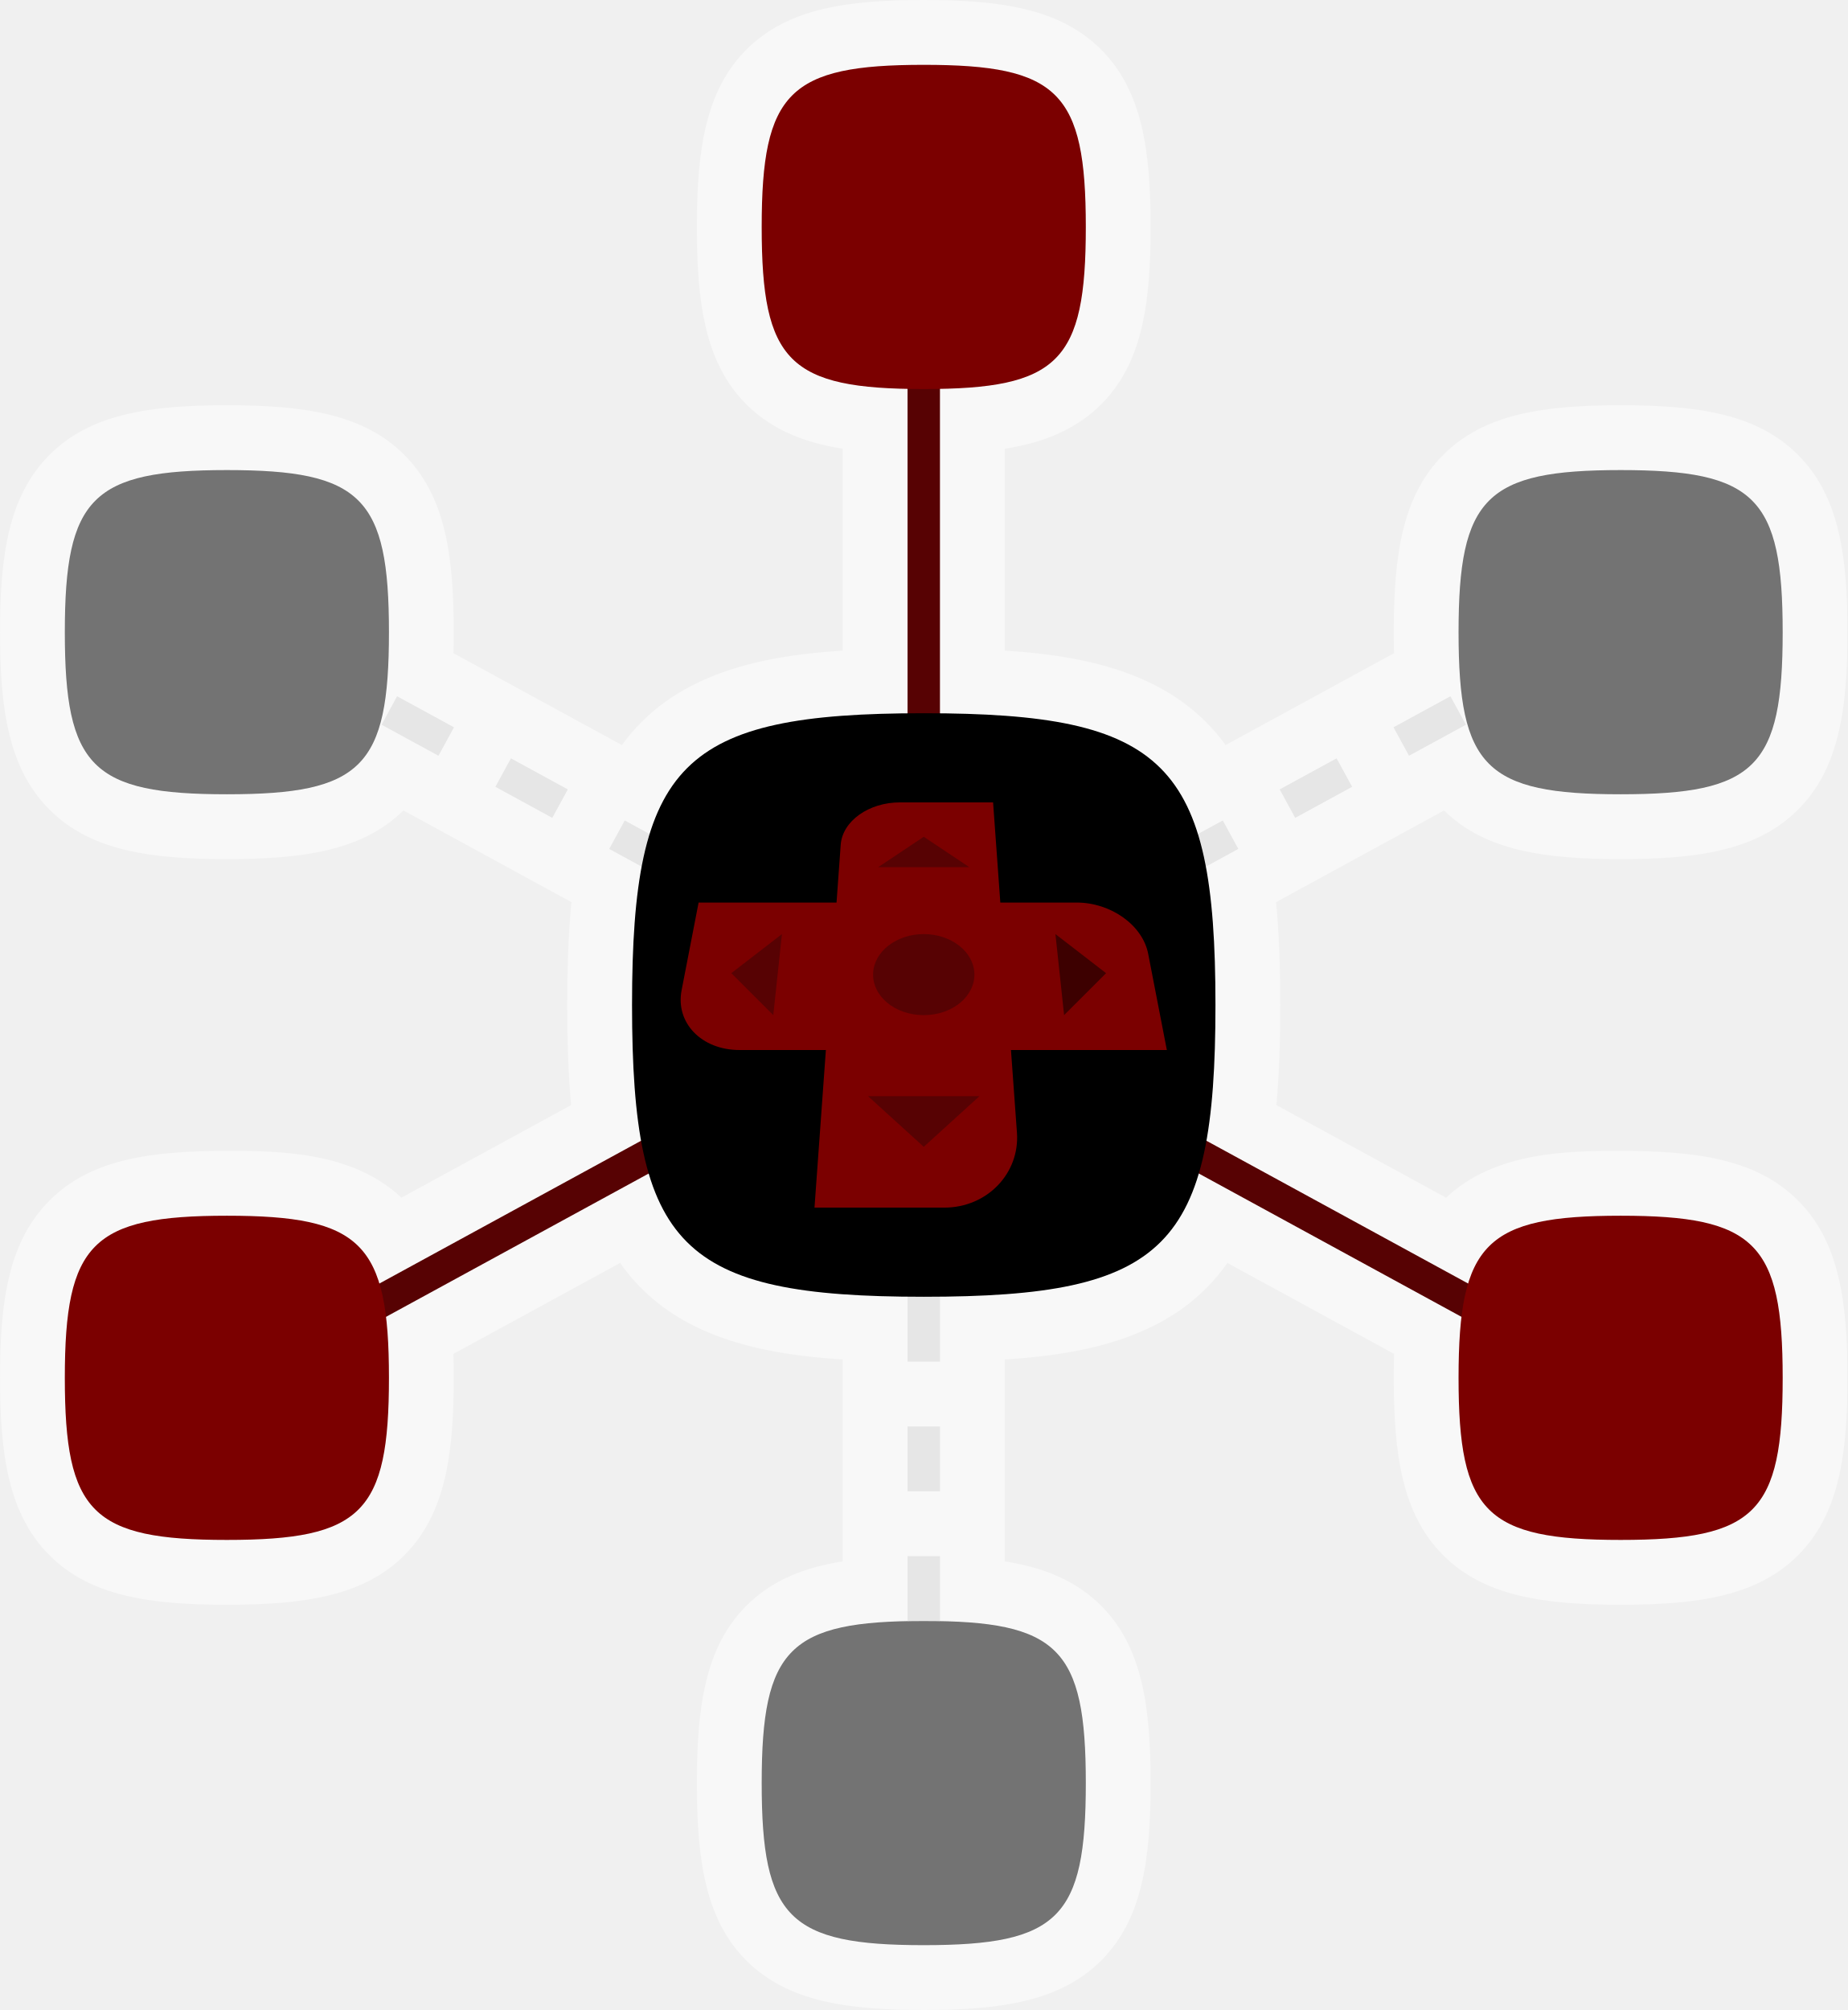
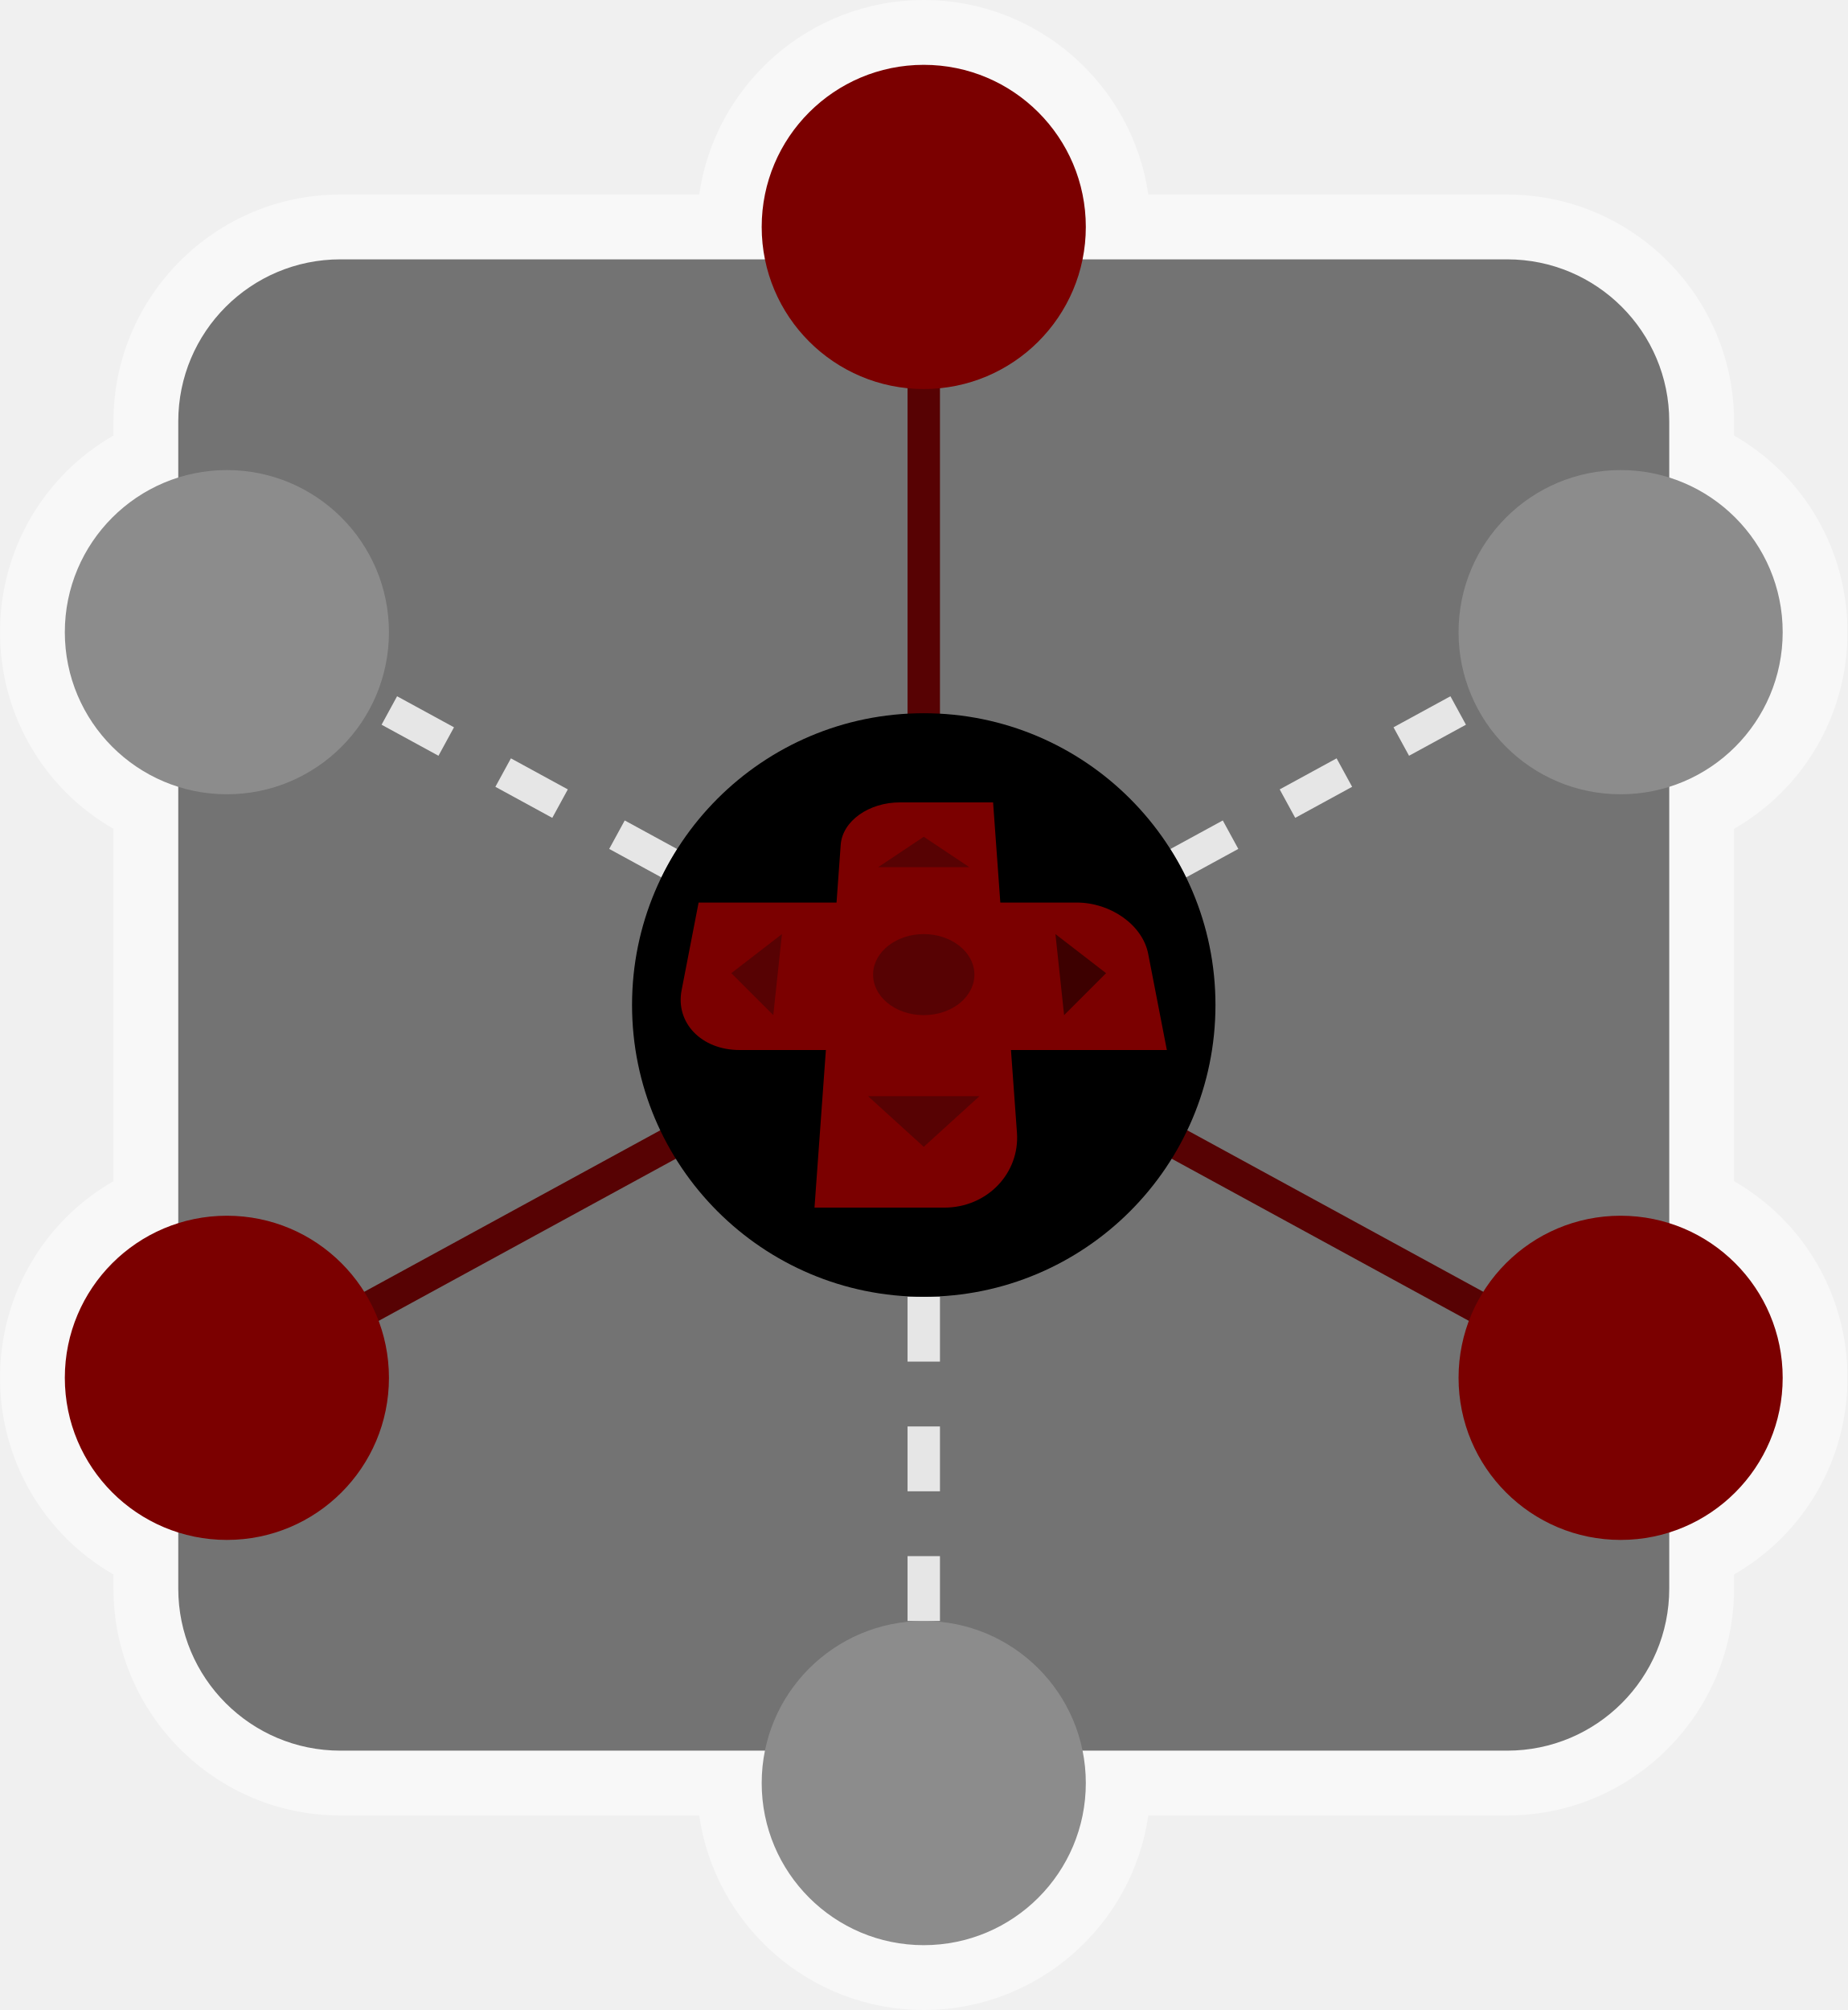
- <svg xmlns="http://www.w3.org/2000/svg" viewBox="0 0 304 330.667" height="330.667" width="304" xml:space="preserve" id="svg2" version="1.1">
+ <svg xmlns="http://www.w3.org/2000/svg" viewBox="0 0 304 330.666" height="330.666" width="304" xml:space="preserve" id="svg2" version="1.1">
  <defs id="defs6">
    <clipPath id="clipPath18" clipPathUnits="userSpaceOnUse">
      <path id="path16" d="M 0,256 H 256 V 0 H 0 Z" />
    </clipPath>
    <clipPath id="clipPath26" clipPathUnits="userSpaceOnUse">
      <path id="path24" d="M 14,252 H 242 V 4 H 14 Z" />
    </clipPath>
  </defs>
-   <g transform="matrix(1.333333,0,0,-1.333333,-18.66667,336)" id="g10">
+   <g transform="matrix(1.333333,0,0,-1.333333,-18.66667,335.9995)" id="g10">
    <g id="g12">
      <g clip-path="url(#clipPath18)" id="g14">
        <g id="g20">
          <g id="g22" />
          <g id="g34">
            <g style="opacity:0.5" id="g32" clip-path="url(#clipPath26)">
-               <g id="g30" transform="translate(214,110)">
-                 <path id="path28" style="fill:#ffffff;fill-opacity:1;fill-rule:nonzero;stroke:none" d="M 0,0 C -6.172,0 -15.437,0 -21.539,-5.77 L -42.477,5.65 C -42.154,9.168 -42,13.216 -42,18 c 0,4.926 -0.167,9.084 -0.516,12.69 l 6.191,3.376 -10e-4,10e-4 7.022,3.831 7.024,3.831 0.495,0.27 C -16.724,37.028 -9.412,36 0,36 9.486,36 16.843,37.039 21.906,42.108 26.964,47.171 28,54.521 28,64 28,73.476 26.959,80.826 21.879,85.899 16.809,90.962 9.466,92 0,92 -9.465,92 -16.809,90.962 -21.881,85.895 -26.959,80.821 -28,73.473 -28,64 c 0,-0.884 0.013,-1.744 0.033,-2.591 l -3.89,-2.122 -0.002,-10e-4 -0.159,-0.086 -6.865,-3.744 h 0.001 l -7.023,-3.831 -2.836,-1.547 C -54.97,58.622 -65.121,61.042 -76,61.729 v 24.895 c 4.803,0.765 9.252,2.459 12.577,6.202 4.501,5.067 5.423,12.129 5.423,21.174 0,9.476 -1.041,16.826 -6.121,21.899 -5.07,5.063 -12.413,6.101 -21.879,6.101 -9.465,0 -16.809,-1.038 -21.88,-6.105 -5.079,-5.074 -6.12,-12.422 -6.12,-21.895 0,-9.042 0.922,-16.103 5.423,-21.171 3.326,-3.745 7.775,-5.439 12.577,-6.204 V 61.729 c -10.878,-0.688 -21.027,-3.107 -27.257,-11.653 l -2.838,1.549 -7.023,3.831 -0.002,10e-4 v 0 l -3.12,1.702 -3.901,2.128 v -10e-4 l -0.002,10e-4 -3.89,2.122 c 0.02,0.847 0.033,1.707 0.033,2.591 0,9.476 -1.041,16.826 -6.121,21.899 -5.07,5.063 -12.413,6.101 -21.879,6.101 -9.465,0 -16.809,-1.038 -21.88,-6.105 C -198.959,80.821 -200,73.473 -200,64 c 0,-9.476 1.036,-16.825 6.094,-21.889 C -188.841,37.039 -181.485,36 -172,36 c 9.414,0 16.727,1.028 21.788,5.998 l 0.493,-0.269 7.023,-3.831 7.023,-3.831 0.001,-10e-4 v -0.001 l 3.395,-1.851 2.794,-1.524 C -129.833,27.083 -130,22.925 -130,18 c 0,-4.784 0.154,-8.832 0.477,-12.349 l -20.936,-11.42 C -156.562,0 -165.827,0 -172,0 c -9.465,0 -16.809,-1.038 -21.88,-6.104 -5.079,-5.075 -6.12,-12.423 -6.12,-21.896 0,-9.477 1.036,-16.825 6.094,-21.889 5.065,-5.072 12.421,-6.111 21.906,-6.111 9.487,0 16.843,1.039 21.907,6.108 5.057,5.063 6.093,12.413 6.093,21.892 0,1.037 -0.013,2.02 -0.04,2.951 l 20.563,11.216 c 6.084,-8.623 16.116,-11.192 27.477,-11.908 V -26 v -8 -8 -8 -0.64 c -4.792,-0.765 -8.766,-2.354 -11.88,-5.465 -5.079,-5.074 -6.12,-12.422 -6.12,-21.895 0,-9.477 1.036,-16.825 6.094,-21.889 5.065,-5.072 12.421,-6.111 21.906,-6.111 9.486,0 16.843,1.039 21.906,6.108 5.058,5.063 6.094,12.413 6.094,21.892 0,9.476 -1.041,16.826 -6.121,21.899 -3.113,3.109 -7.087,4.697 -11.879,5.461 v 0.64 8 8 8 0.259 c 11.364,0.715 21.396,3.282 27.479,11.907 L -27.96,-25.049 C -27.986,-25.98 -28,-26.963 -28,-28 c 0,-9.477 1.036,-16.825 6.094,-21.889 C -16.841,-54.961 -9.485,-56 0,-56 c 9.486,0 16.843,1.039 21.907,6.108 C 26.964,-44.829 28,-37.479 28,-28 28,-18.524 26.959,-11.174 21.879,-6.101 16.809,-1.037 9.466,0 0,0" />
+               <g id="g30" transform="translate(228,106.2646)">
+                 <path id="path28" style="fill:#ffffff;fill-opacity:1;fill-rule:nonzero;stroke:none" d="M 0,0 V 43.471 C 8.563,48.383 14,57.521 14,67.735 14,77.949 8.563,87.088 0,92 v 1.735 c 0,15.44 -12.561,28 -28,28 h -44.285 c -1.946,13.552 -13.634,24 -27.715,24 -14.082,0 -25.769,-10.448 -27.715,-24 H -172 c -15.439,0 -28,-12.56 -28,-28 V 92 c -8.562,-4.912 -14,-14.051 -14,-24.265 0,-10.214 5.438,-19.352 14,-24.264 V 0 c -8.562,-4.912 -14,-14.051 -14,-24.265 0,-10.214 5.438,-19.352 14,-24.264 v -1.736 c 0,-15.439 12.561,-28 28,-28 h 44.285 c 1.946,-13.55 13.633,-24 27.715,-24 14.081,0 25.769,10.45 27.715,24 H -28 c 15.439,0 28,12.561 28,28 v 1.736 c 8.563,4.912 14,14.05 14,24.264 C 14,-14.051 8.563,-4.912 0,0" />
              </g>
            </g>
          </g>
        </g>
-         <g transform="translate(128,52)" id="g36">
-           <path id="path38" style="fill:#737373;fill-opacity:1;fill-rule:nonzero;stroke:none" d="m 0,0 c -16.604,0 -20,-3.373 -20,-20 0,-16.627 3.344,-20 20,-20 16.658,0 20,3.366 20,20 C 20,-3.364 16.604,0 0,0" />
+         <g transform="translate(200,36)" id="g36">
+           <path id="path38" style="fill:#737373;fill-opacity:1;fill-rule:nonzero;stroke:none" d="m 0,0 h -144 c -11.046,0 -20,8.954 -20,20 v 144 c 0,11.046 8.954,20 20,20 H 0 c 11.046,0 20,-8.954 20,-20 V 20 C 20,8.954 11.046,0 0,0" />
        </g>
        <g transform="translate(126,228)" id="g40">
          <path id="path42" style="fill:#570203;fill-opacity:1;fill-rule:nonzero;stroke:none" d="m 0,0 v -98.813 l -86.958,-47.431 1.916,-3.512 87.042,47.478 87.042,-47.478 1.916,3.512 L 4,-98.813 V 0 Z" />
        </g>
-         <path id="path44" style="fill:#e6e6e6;fill-opacity:1;fill-rule:nonzero;stroke:none" d="m 126,84 h 4 v 8 h -4 z" />
-         <path id="path46" style="fill:#e6e6e6;fill-opacity:1;fill-rule:nonzero;stroke:none" d="m 130,60 h -4 v -8 h 4 z" />
-         <path id="path48" style="fill:#e6e6e6;fill-opacity:1;fill-rule:nonzero;stroke:none" d="m 130,76 h -4 v -8 h 4 z" />
-         <g transform="translate(97.5767,147.2363)" id="g50">
-           <path id="path52" style="fill:#e6e6e6;fill-opacity:1;fill-rule:nonzero;stroke:none" d="M 0,0 -6.48,3.534 -8.395,0.022 -1.956,-3.49 C -1.369,-2.286 -0.712,-1.124 0,0" />
+         <g transform="translate(42,102)" id="g44">
+           <path id="path46" style="fill:#7b0000;fill-opacity:1;fill-rule:nonzero;stroke:none" d="m 0,0 c 11.046,0 20,-8.954 20,-20 0,-11.046 -8.954,-20 -20,-20 -11.046,0 -20,8.954 -20,20 0,11.046 8.954,20 20,20" />
        </g>
-         <g transform="translate(77.0508,158.4326)" id="g54">
-           <path id="path56" style="fill:#e6e6e6;fill-opacity:1;fill-rule:nonzero;stroke:none" d="m 0,0 -1.916,-3.512 7.023,-3.831 1.916,3.512 z" />
+         <g transform="translate(214,102)" id="g48">
+           <path id="path50" style="fill:#7b0000;fill-opacity:1;fill-rule:nonzero;stroke:none" d="m 0,0 c 11.046,0 20,-8.954 20,-20 0,-11.046 -8.954,-20 -20,-20 -11.046,0 -20,8.954 -20,20 0,11.046 8.954,20 20,20" />
        </g>
-         <g transform="translate(48.958,173.7559)" id="g58">
-           <path id="path60" style="fill:#e6e6e6;fill-opacity:1;fill-rule:nonzero;stroke:none" d="m 0,0 -1.916,-3.512 7.023,-3.831 1.916,3.512 z" />
+         <g transform="translate(128,52)" id="g52">
+           <path id="path54" style="fill:#8c8c8c;fill-opacity:1;fill-rule:nonzero;stroke:none" d="m 0,0 c 11.046,0 20,-8.954 20,-20 0,-11.046 -8.954,-20 -20,-20 -11.046,0 -20,8.954 -20,20 0,11.046 8.954,20 20,20" />
        </g>
-         <g transform="translate(201.9346,166.4131)" id="g62">
-           <path id="path64" style="fill:#e6e6e6;fill-opacity:1;fill-rule:nonzero;stroke:none" d="M 0,0 7.023,3.831 5.107,7.343 -1.916,3.512 Z" />
+         <g transform="translate(128,244)" id="g56">
+           <path id="path58" style="fill:#7b0000;fill-opacity:1;fill-rule:nonzero;stroke:none" d="m 0,0 c 11.046,0 20,-8.954 20,-20 0,-11.046 -8.954,-20 -20,-20 -11.046,0 -20,8.954 -20,20 0,11.046 8.954,20 20,20" />
        </g>
-         <g transform="translate(68.1118,158.752)" id="g66">
-           <path id="path68" style="fill:#e6e6e6;fill-opacity:1;fill-rule:nonzero;stroke:none" d="M 0,0 1.915,3.512 -5.108,7.342 -7.023,3.83 Z" />
+         <path id="path60" style="fill:#e6e6e6;fill-opacity:1;fill-rule:nonzero;stroke:none" d="m 126,84 h 4 v 8 h -4 z" />
+         <path id="path62" style="fill:#e6e6e6;fill-opacity:1;fill-rule:nonzero;stroke:none" d="m 130,60 h -4 v -8 h 4 z" />
+         <path id="path64" style="fill:#e6e6e6;fill-opacity:1;fill-rule:nonzero;stroke:none" d="m 130,76 h -4 v -8 h 4 z" />
+         <g transform="translate(97.5767,147.2363)" id="g66">
+           <path id="path68" style="fill:#e6e6e6;fill-opacity:1;fill-rule:nonzero;stroke:none" d="M 0,0 -6.48,3.534 -8.395,0.022 -1.956,-3.49 C -1.369,-2.286 -0.712,-1.124 0,0" />
        </g>
-         <g transform="translate(160.3789,143.7466)" id="g70">
-           <path id="path72" style="fill:#e6e6e6;fill-opacity:1;fill-rule:nonzero;stroke:none" d="M 0,0 6.44,3.512 4.524,7.024 -1.956,3.49 C -1.243,2.366 -0.587,1.204 0,0" />
+         <g transform="translate(77.0508,158.4326)" id="g70">
+           <path id="path72" style="fill:#e6e6e6;fill-opacity:1;fill-rule:nonzero;stroke:none" d="m 0,0 -1.916,-3.512 7.023,-3.831 1.916,3.512 z" />
        </g>
-         <g transform="translate(187.8887,158.752)" id="g74">
-           <path id="path76" style="fill:#e6e6e6;fill-opacity:1;fill-rule:nonzero;stroke:none" d="M 0,0 7.023,3.83 5.107,7.342 -1.916,3.512 Z" />
+         <g transform="translate(48.958,173.7559)" id="g74">
+           <path id="path76" style="fill:#e6e6e6;fill-opacity:1;fill-rule:nonzero;stroke:none" d="m 0,0 -1.916,-3.512 7.023,-3.831 1.916,3.512 z" />
        </g>
-         <g transform="translate(173.8418,151.0898)" id="g78">
+         <g transform="translate(201.9346,166.4131)" id="g78">
          <path id="path80" style="fill:#e6e6e6;fill-opacity:1;fill-rule:nonzero;stroke:none" d="M 0,0 7.023,3.831 5.107,7.343 -1.916,3.512 Z" />
        </g>
-         <g transform="translate(128,164)" id="g82">
-           <path id="path84" style="fill:#000000;fill-opacity:1;fill-rule:nonzero;stroke:none" d="m 0,0 c -29.887,0 -36,-6.071 -36,-36 0,-29.93 6.019,-36 36,-36 29.985,0 36,6.059 36,36 C 36,-6.056 29.887,0 0,0" />
+         <g transform="translate(68.1118,158.752)" id="g82">
+           <path id="path84" style="fill:#e6e6e6;fill-opacity:1;fill-rule:nonzero;stroke:none" d="M 0,0 1.915,3.512 -5.108,7.342 -7.023,3.83 Z" />
        </g>
-         <g transform="translate(42,194)" id="g86">
-           <path id="path88" style="fill:#737373;fill-opacity:1;fill-rule:nonzero;stroke:none" d="m 0,0 c -16.604,0 -20,-3.373 -20,-20 0,-16.627 3.344,-20 20,-20 16.659,0 20,3.366 20,20 C 20,-3.364 16.604,0 0,0" />
+         <g transform="translate(160.3789,143.7466)" id="g86">
+           <path id="path88" style="fill:#e6e6e6;fill-opacity:1;fill-rule:nonzero;stroke:none" d="M 0,0 6.44,3.512 4.524,7.024 -1.956,3.49 C -1.243,2.366 -0.587,1.204 0,0" />
        </g>
-         <g transform="translate(214,194)" id="g90">
-           <path id="path92" style="fill:#737373;fill-opacity:1;fill-rule:nonzero;stroke:none" d="m 0,0 c -16.604,0 -20,-3.373 -20,-20 0,-16.627 3.344,-20 20,-20 16.658,0 20,3.366 20,20 C 20,-3.364 16.604,0 0,0" />
+         <g transform="translate(187.8887,158.752)" id="g90">
+           <path id="path92" style="fill:#e6e6e6;fill-opacity:1;fill-rule:nonzero;stroke:none" d="M 0,0 7.023,3.83 5.107,7.342 -1.916,3.512 Z" />
        </g>
-         <g transform="translate(137.4492,140.6396)" id="g94">
-           <path id="path96" style="fill:#7b0000;fill-opacity:1;fill-rule:nonzero;stroke:none" d="m 0,0 -0.893,12.36 h -11.498 c -3.827,0 -7.095,-2.293 -7.308,-5.238 L -20.213,0 h -17.022 l -2.099,-10.824 c -0.772,-3.984 2.416,-7.371 7.16,-7.371 h 10.646 l -1.405,-19.445 h 16.006 c 5.328,0 9.339,4.261 8.979,9.244 L 1.314,-18.195 H 20.551 L 18.249,-6.328 C 17.558,-2.764 13.619,0 9.421,0 Z" />
+         <g transform="translate(173.8418,151.0898)" id="g94">
+           <path id="path96" style="fill:#e6e6e6;fill-opacity:1;fill-rule:nonzero;stroke:none" d="M 0,0 7.023,3.831 5.107,7.343 -1.916,3.512 Z" />
        </g>
-         <g transform="translate(109.4302,126.75)" id="g98">
-           <path id="path100" style="fill:#570203;fill-opacity:1;fill-rule:nonzero;stroke:none" d="M 0,0 -5.18,5.177 1.07,10 Z" />
+         <g transform="translate(128,164)" id="g98">
+           <path id="path100" style="fill:#000000;fill-opacity:1;fill-rule:nonzero;stroke:none" d="m 0,0 c 19.882,0 36,-16.118 36,-36 0,-19.882 -16.118,-36 -36,-36 -19.882,0 -36,16.118 -36,36 0,19.882 16.118,36 36,36" />
        </g>
-         <g transform="translate(128,148.7573)" id="g102">
-           <path id="path104" style="fill:#570203;fill-opacity:1;fill-rule:nonzero;stroke:none" d="M 0,0 5.625,-3.75 H -5.625 Z" />
+         <g transform="translate(137.4492,140.6396)" id="g102">
+           <path id="path104" style="fill:#7b0000;fill-opacity:1;fill-rule:nonzero;stroke:none" d="m 0,0 -0.893,12.36 h -11.498 c -3.827,0 -7.095,-2.293 -7.308,-5.238 L -20.213,0 h -17.022 l -2.099,-10.824 c -0.772,-3.984 2.416,-7.371 7.16,-7.371 h 10.646 l -1.405,-19.445 h 16.006 c 5.328,0 9.339,4.261 8.979,9.244 L 1.314,-18.195 H 20.551 L 18.249,-6.328 C 17.558,-2.764 13.619,0 9.421,0 Z" />
        </g>
-         <g transform="translate(128,110.5)" id="g106">
-           <path id="path108" style="fill:#570203;fill-opacity:1;fill-rule:nonzero;stroke:none" d="M 0,0 -6.875,6.25 H 6.875 Z" />
+         <g transform="translate(109.4302,126.75)" id="g106">
+           <path id="path108" style="fill:#570203;fill-opacity:1;fill-rule:nonzero;stroke:none" d="M 0,0 -5.18,5.177 1.07,10 Z" />
        </g>
-         <g transform="translate(128,126.75)" id="g110">
-           <path id="path112" style="fill:#570203;fill-opacity:1;fill-rule:nonzero;stroke:none" d="M 0,0 C -3.577,0 -6.373,2.366 -6.246,5.18 -6.125,7.884 -3.329,10 0,10 3.33,10 6.124,7.884 6.246,5.18 6.372,2.366 3.578,0 0,0" />
+         <g transform="translate(128,148.7573)" id="g110">
+           <path id="path112" style="fill:#570203;fill-opacity:1;fill-rule:nonzero;stroke:none" d="M 0,0 5.625,-3.75 H -5.625 Z" />
        </g>
-         <g transform="translate(145.3203,126.75)" id="g114">
-           <path id="path116" style="fill:#3d0000;fill-opacity:1;fill-rule:nonzero;stroke:none" d="M 0,0 -1.07,10 5.18,5.177 Z" />
+         <g transform="translate(128,110.5)" id="g114">
+           <path id="path116" style="fill:#570203;fill-opacity:1;fill-rule:nonzero;stroke:none" d="M 0,0 -6.875,6.25 H 6.875 Z" />
        </g>
-         <g transform="translate(42,102)" id="g118">
-           <path id="path120" style="fill:#7b0000;fill-opacity:1;fill-rule:nonzero;stroke:none" d="m 0,0 c -16.604,0 -20,-3.373 -20,-20 0,-16.627 3.344,-20 20,-20 16.659,0 20,3.366 20,20 C 20,-3.364 16.604,0 0,0" />
+         <g transform="translate(128,126.75)" id="g118">
+           <path id="path120" style="fill:#570203;fill-opacity:1;fill-rule:nonzero;stroke:none" d="M 0,0 C -3.577,0 -6.373,2.366 -6.246,5.18 -6.125,7.884 -3.329,10 0,10 3.33,10 6.124,7.884 6.246,5.18 6.372,2.366 3.578,0 0,0" />
        </g>
-         <g transform="translate(214,102)" id="g122">
-           <path id="path124" style="fill:#7b0000;fill-opacity:1;fill-rule:nonzero;stroke:none" d="m 0,0 c -16.604,0 -20,-3.373 -20,-20 0,-16.627 3.344,-20 20,-20 16.658,0 20,3.366 20,20 C 20,-3.364 16.604,0 0,0" />
+         <g transform="translate(145.3203,126.75)" id="g122">
+           <path id="path124" style="fill:#3d0000;fill-opacity:1;fill-rule:nonzero;stroke:none" d="M 0,0 -1.07,10 5.18,5.177 Z" />
        </g>
-         <g transform="translate(128,244)" id="g126">
-           <path id="path128" style="fill:#7b0000;fill-opacity:1;fill-rule:nonzero;stroke:none" d="m 0,0 c -16.604,0 -20,-3.373 -20,-20 0,-16.627 3.344,-20 20,-20 16.658,0 20,3.366 20,20 C 20,-3.364 16.604,0 0,0" />
+         <g transform="translate(42,194)" id="g126">
+           <path id="path128" style="fill:#8c8c8c;fill-opacity:1;fill-rule:nonzero;stroke:none" d="m 0,0 c 11.046,0 20,-8.954 20,-20 0,-11.046 -8.954,-20 -20,-20 -11.046,0 -20,8.954 -20,20 0,11.046 8.954,20 20,20" />
+         </g>
+         <g transform="translate(214,194)" id="g130">
+           <path id="path132" style="fill:#8c8c8c;fill-opacity:1;fill-rule:nonzero;stroke:none" d="m 0,0 c 11.046,0 20,-8.954 20,-20 0,-11.046 -8.954,-20 -20,-20 -11.046,0 -20,8.954 -20,20 0,11.046 8.954,20 20,20" />
        </g>
      </g>
    </g>
  </g>
</svg>
